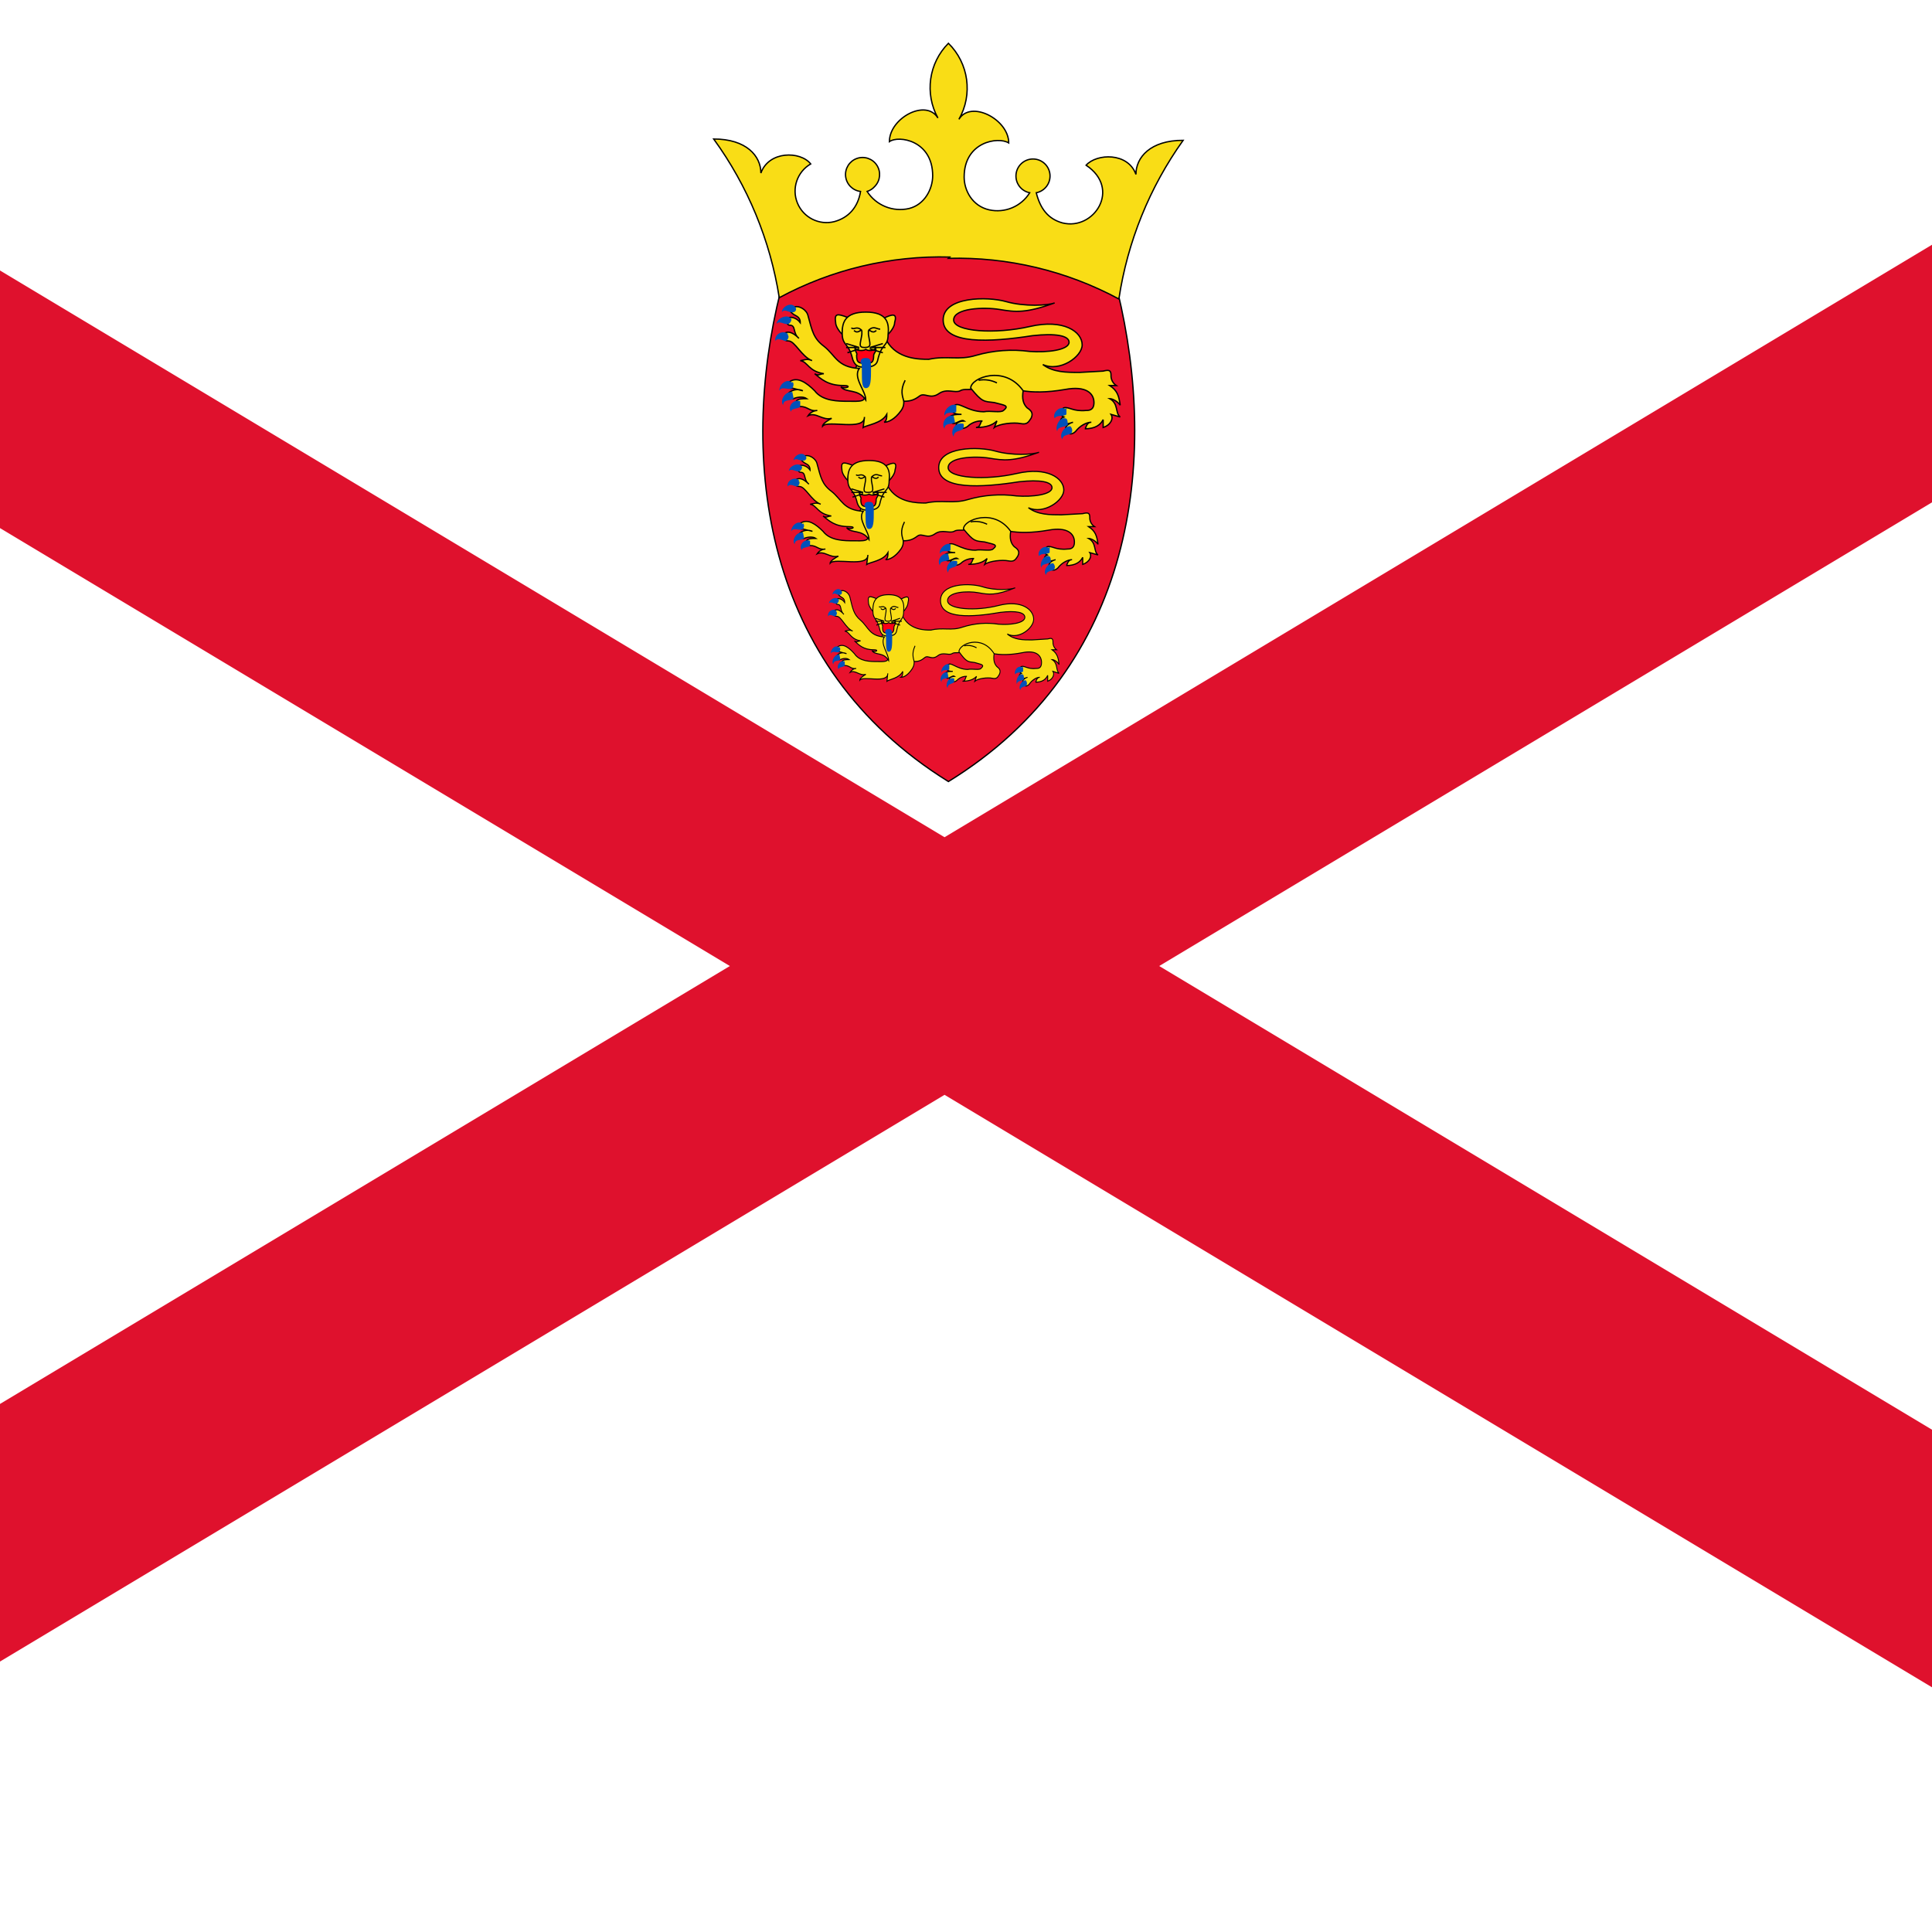
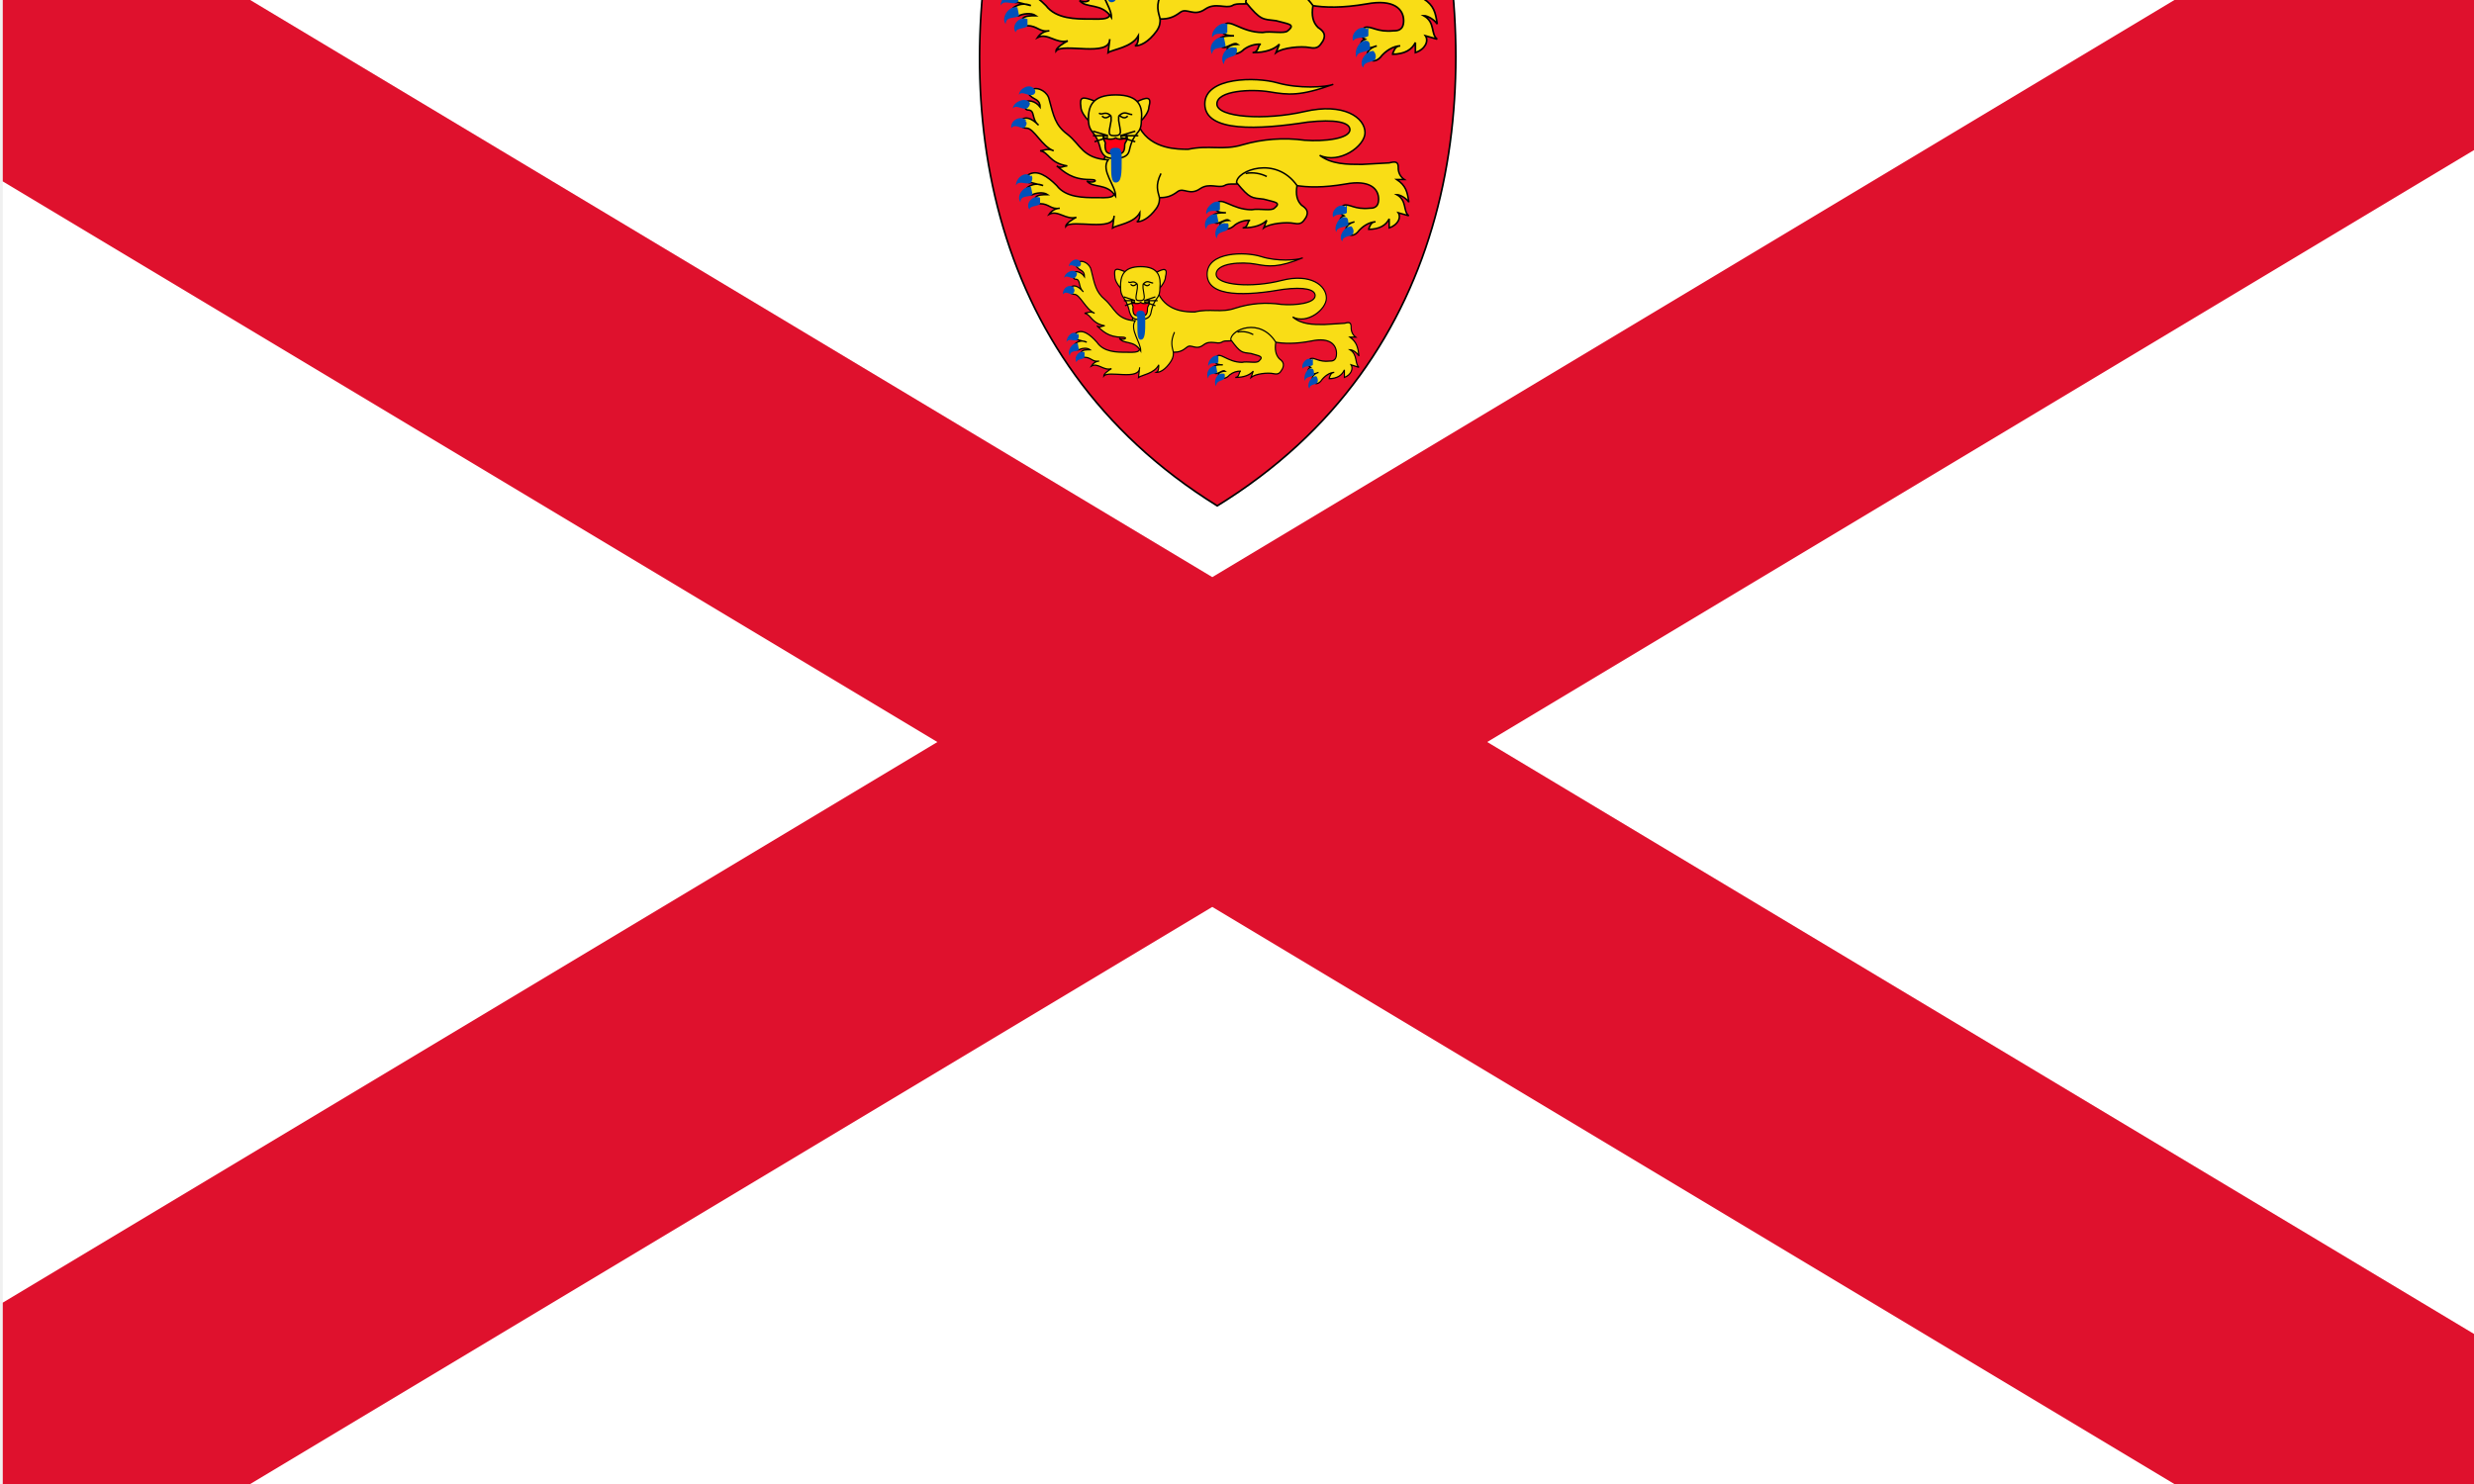
- <svg xmlns="http://www.w3.org/2000/svg" xmlns:xlink="http://www.w3.org/1999/xlink" id="flag-icon-css-je" viewBox="0 0 30 30">
+ <svg xmlns="http://www.w3.org/2000/svg" xmlns:xlink="http://www.w3.org/1999/xlink" id="flag-icon-css-je" viewBox="0 0 30 18">
  <defs>
    <clipPath id="a">
      <path fill-opacity=".7" d="M6.2 0h18v18h-18z" />
    </clipPath>
  </defs>
-   <g clip-path="url(#a)" transform="translate(-10.33354 0) scale(1.6667)">
+   <g clip-path="url(#a)" transform="translate(-10.3 -6) scale(1.6667)">
    <path fill="#fff" d="M0 0h30v18H0z" />
    <path fill="#df112d" fill-rule="evenodd" d="M0 0v1.2L13 9 0 16.8V18h2l13-7.8L28 18h2v-1.2L17 9l13-7.8V0h-2L15 7.8 2 0H0z" />
    <g transform="translate(.4) scale(.12217)">
      <path fill="#e8112d" stroke="#000" stroke-width=".1" d="M132.7 22.2c3.1 12.8 1.4 28.6-12.9 37.4-14.2-8.8-16-24.6-12.8-37.4 3.4-3 18.6-4.9 25.7 0z" />
      <path fill="#f9dd16" stroke="#000" stroke-width=".1" d="M119.8 19.7a26 26 0 0113 3.1 28 28 0 014.9-12.1c-2.5 0-3.6 1.3-3.6 2.6-.6-1.7-3-1.6-3.8-.7 2.7 1.8.6 5-1.8 4.4-1.1-.3-1.7-1.1-2-2.3a1.3 1.3 0 10-.5 0 2.9 2.9 0 01-3.1 1.3c-1.3-.3-1.9-1.5-1.9-2.5 0-2.7 2.6-3.1 3.4-2.6 0-1.8-2.9-3.3-3.8-1.8a4.8 4.8 0 00-.8-5.8A4.8 4.8 0 00119 9c-.9-1.5-3.7 0-3.7 1.8.7-.5 3.3-.1 3.3 2.6 0 1-.6 2.2-1.8 2.5a3 3 0 01-3.2-1.3 1.3 1.3 0 00.6-.4 1.3 1.3 0 10-1.1.4c-.2 1.2-.9 2-2 2.3a2.4 2.4 0 01-1.8-4.4c-.8-1-3.2-1-3.8.7 0-1.3-1.1-2.6-3.6-2.6a28 28 0 015 12.1 26 26 0 0113-3.1z" />
      <g id="b" stroke="#000">
        <g fill="#f9dd16" stroke-width=".1">
          <path d="M130.7 32.2c-.4 0-.4.5-.5.5.8 0 1.2-.3 1.4-.7v.6c.6-.2.8-.7.6-1l.7.2c-.4-.3-.1-1-.8-1.4.2 0 .6.2.8.5-.1-.7-.2-1.1-.8-1.5h.5a.9.9 0 01-.4-.8c0-.4-.2-.4-.6-.3l-1.8.1c-1 0-2 0-2.8-.6 1.3.6 3-.6 3-1.5 0-1-1.4-2-4-1.4-2.6.6-5.8.4-5.8-.5s2.3-1 3.5-.8c1.2.2 2 .3 4.2-.5-.5.2-2.3.3-3.7-.1s-4.8-.4-4.8 1.4c0 1.9 3.6 1.7 6.8 1.2 1.8-.2 2.8 0 2.8.5 0 .6-1.7.8-3 .7a10 10 0 00-4.1.3c-1.3.4-2.2 0-3.6.3-.7 0-2.4 0-3.2-1.4-.5.4-2 1.1-2.3 1.9-.3.6 0 1.3.4 2 .6.8-.3.7-1 .7-.8 0-2 0-2.6-.8-.6-.6-1.3-1.1-1.9-.7-.3.3 0 .6.2.5l.8.2a1 1 0 00-1 .1c-.3.2 0 .6.3.5.2-.1.7-.2 1 0-.3 0-.7 0-.8.2s0 .4.3.4c.6 0 .7.4 1.3.3a.9.9 0 00-.7.4c.6-.3 1.1.4 1.8.2-.2.1-.7.4-.7.6.4-.5 3.2.4 3.2-.7l-.1.8c.3-.2 1.4-.3 1.8-1 0 .2 0 .5-.2.6.3 0 .8-.2 1.3-.9.2-.3.2-.5.2-.7.5 0 .8-.1 1.2-.4.4-.3.8.3 1.5-.2.6-.4 1.2 0 1.6-.2.3-.2.8 0 1.2-.2s1 .1 1.6-.4c1 .4 2.3 1 5.2.5 1.6-.3 2.2.3 2.2 1 0 .6-.4.6-.6.6-1 .1-1.3-.3-1.7-.2-.2.1-.4.5 0 .7-.3.1-.3.4-.1.5s.5 0 .8-.1c-.4.1-.7.4-.5.7.1.2.4.3.7 0 .3-.4.8-.7 1.2-.7zm-18.6-8c-.8-.3-1-.3-.9.4 0 .3.3.7.5.9 0-.3.1-1 .4-1.2z" />
          <path d="M114.8 24.3c.8-.4 1.1-.4.9.3 0 .3-.3.7-.5.9 0-.3 0-1-.4-1.2z" />
          <path d="M113.5 23.8c1.6 0 1.8.8 1.7 1.7 0 1-.5.6-.8 2-.1.4-.5.5-1 .5-.3 0-.7 0-.9-.6-.3-1.3-.8-1-.8-2 0-.8.2-1.6 1.8-1.6z" />
          <path d="M109.4 27.5c-.4-.2-.7 0-.9 0 .6.1.6.8 1.8 1-.3 0-.4.2-.7 0 .5.4 1 .9 2.2.9.7 0 .2.3-.2.1.4.5 1.3.1 1.9 1 0-.7-1-1.7-.5-2.4-1.7-.1-1.8-1-2.7-1.7-.8-.6-.9-1.2-1.2-2.3-.1-.5-.7-.8-1-.7-.3 0-.5.3-.2.5.2.2.6.2.6.7-.3-.4-.8-.5-1-.3-.1.2 0 .5.2.5.5 0 .2.6.7 1-.5-.5-.9-.6-1.2-.3-.1.2 0 .5.4.5.5 0 1 1.2 1.8 1.5zm13 4.6c-.2 0-.1.5-.5.5.8 0 1.3-.2 1.6-.5l-.2.5c.4-.3 1.5-.4 2-.3s.6-.1.8-.4c.2-.4 0-.6-.3-.8-.3-.3-.4-.7-.3-1.3-1.4-2-4-1-4-.2.9 1.1 1 1 1.8 1.1.7.2 1.2.2.7.6-.2.2-1 0-1.5.1-1.3 0-2-.9-2.3-.4-.3.4 0 .6.6.6-.4 0-1 0-.9.4.2.7.8-.1 1.1.1-.2 0-.6.1-.6.3 0 .2.5.5 1 0a1.6 1.6 0 011-.3z" />
        </g>
        <path fill="none" stroke-width=".1" d="M123.5 29.2c-.4-.2-.9-.3-1.4-.2m-5.6 0c-.4.8-.2 1.2-.1 1.6m-4-5.6c.2.2.4-.2.8.2-.1-.1-.3.3-.6 0m2-.1c-.3 0-.5-.3-.9.1.1-.1.3.3.6 0m-.6 0v.3c.1.7.3 1-.3 1-.5 0-.3-.3-.2-1v-.3" />
        <path fill="#ff0016" stroke-width=".1" d="M113.5 27.7c.4 0 .6 0 .6-.6 0-.2.3-.3.1-.7.2.4-.7.4-.7.2 0 .2-1 .2-.8-.2-.1.4.2.5.1.7 0 .6.2.6.7.6z" />
        <path stroke-width=".1" d="M113 26.5l-1-.3m1 .3h-1m1 .1l-.9.3m1.7-.4l1-.3m-1 .3h1.2m-1.2.1l1 .3" />
        <path fill="#0051ba" stroke-width="0" d="M108.1 23.4c-.3-.4-1 0-1 .4.2-.3.6.1.9 0 .1 0 .3-.2.1-.4zm-.3.9c-.3-.4-1.1 0-1.1.4.2-.3.6.1.9 0 .1 0 .3-.3.2-.4zm-.2 1.2c-.4-.4-1.1 0-1 .5.2-.3.6 0 .8 0 .2-.1.3-.4.1-.5zm.3 3.7c-.4-.4-1 .1-1 .6.2-.4.7 0 1-.2 0 0 .2-.3 0-.5zm0 .7c-.5-.1-1 .6-.7 1 0-.5.6-.3.8-.5l-.1-.5zm.6.7c-.5-.2-1 .4-.7.8 0-.3.6-.2.7-.4v-.5zm11.7 1.1c-.5-.1-1 .5-.7 1 0-.5.6-.3.8-.5l-.1-.5zm.6.6c-.5-.1-.9.6-.6 1 0-.5.6-.4.7-.6.1-.1.1-.4 0-.4zm-.4-1.4c-.4-.2-1 .4-.9.8.2-.4.7-.1.9-.3V31zm8.3 1c-.4-.1-.8.6-.6 1 0-.4.6-.3.8-.5 0-.2 0-.5-.2-.5zm0-.7c-.4-.3-1 .3-.8.7.2-.3.7-.1.9-.3v-.5zm.4 1.3c-.5 0-.9.7-.6 1 0-.4.6-.3.7-.5.1-.2 0-.4-.1-.5zm-15.6-5.2c.3 0 .4.1.4.7 0 1 0 1.6-.4 1.6-.3 0-.3-.5-.3-1.3 0-.4 0-.7-.1-.6 0-.3.1-.4.4-.4z" />
      </g>
      <use width="30" height="18" transform="matrix(.9 0 0 .9 11.6 13.7)" xlink:href="#b" />
      <use width="30" height="18" transform="matrix(.67 0 0 .75 39.2 27.5)" xlink:href="#b" />
    </g>
  </g>
</svg>
